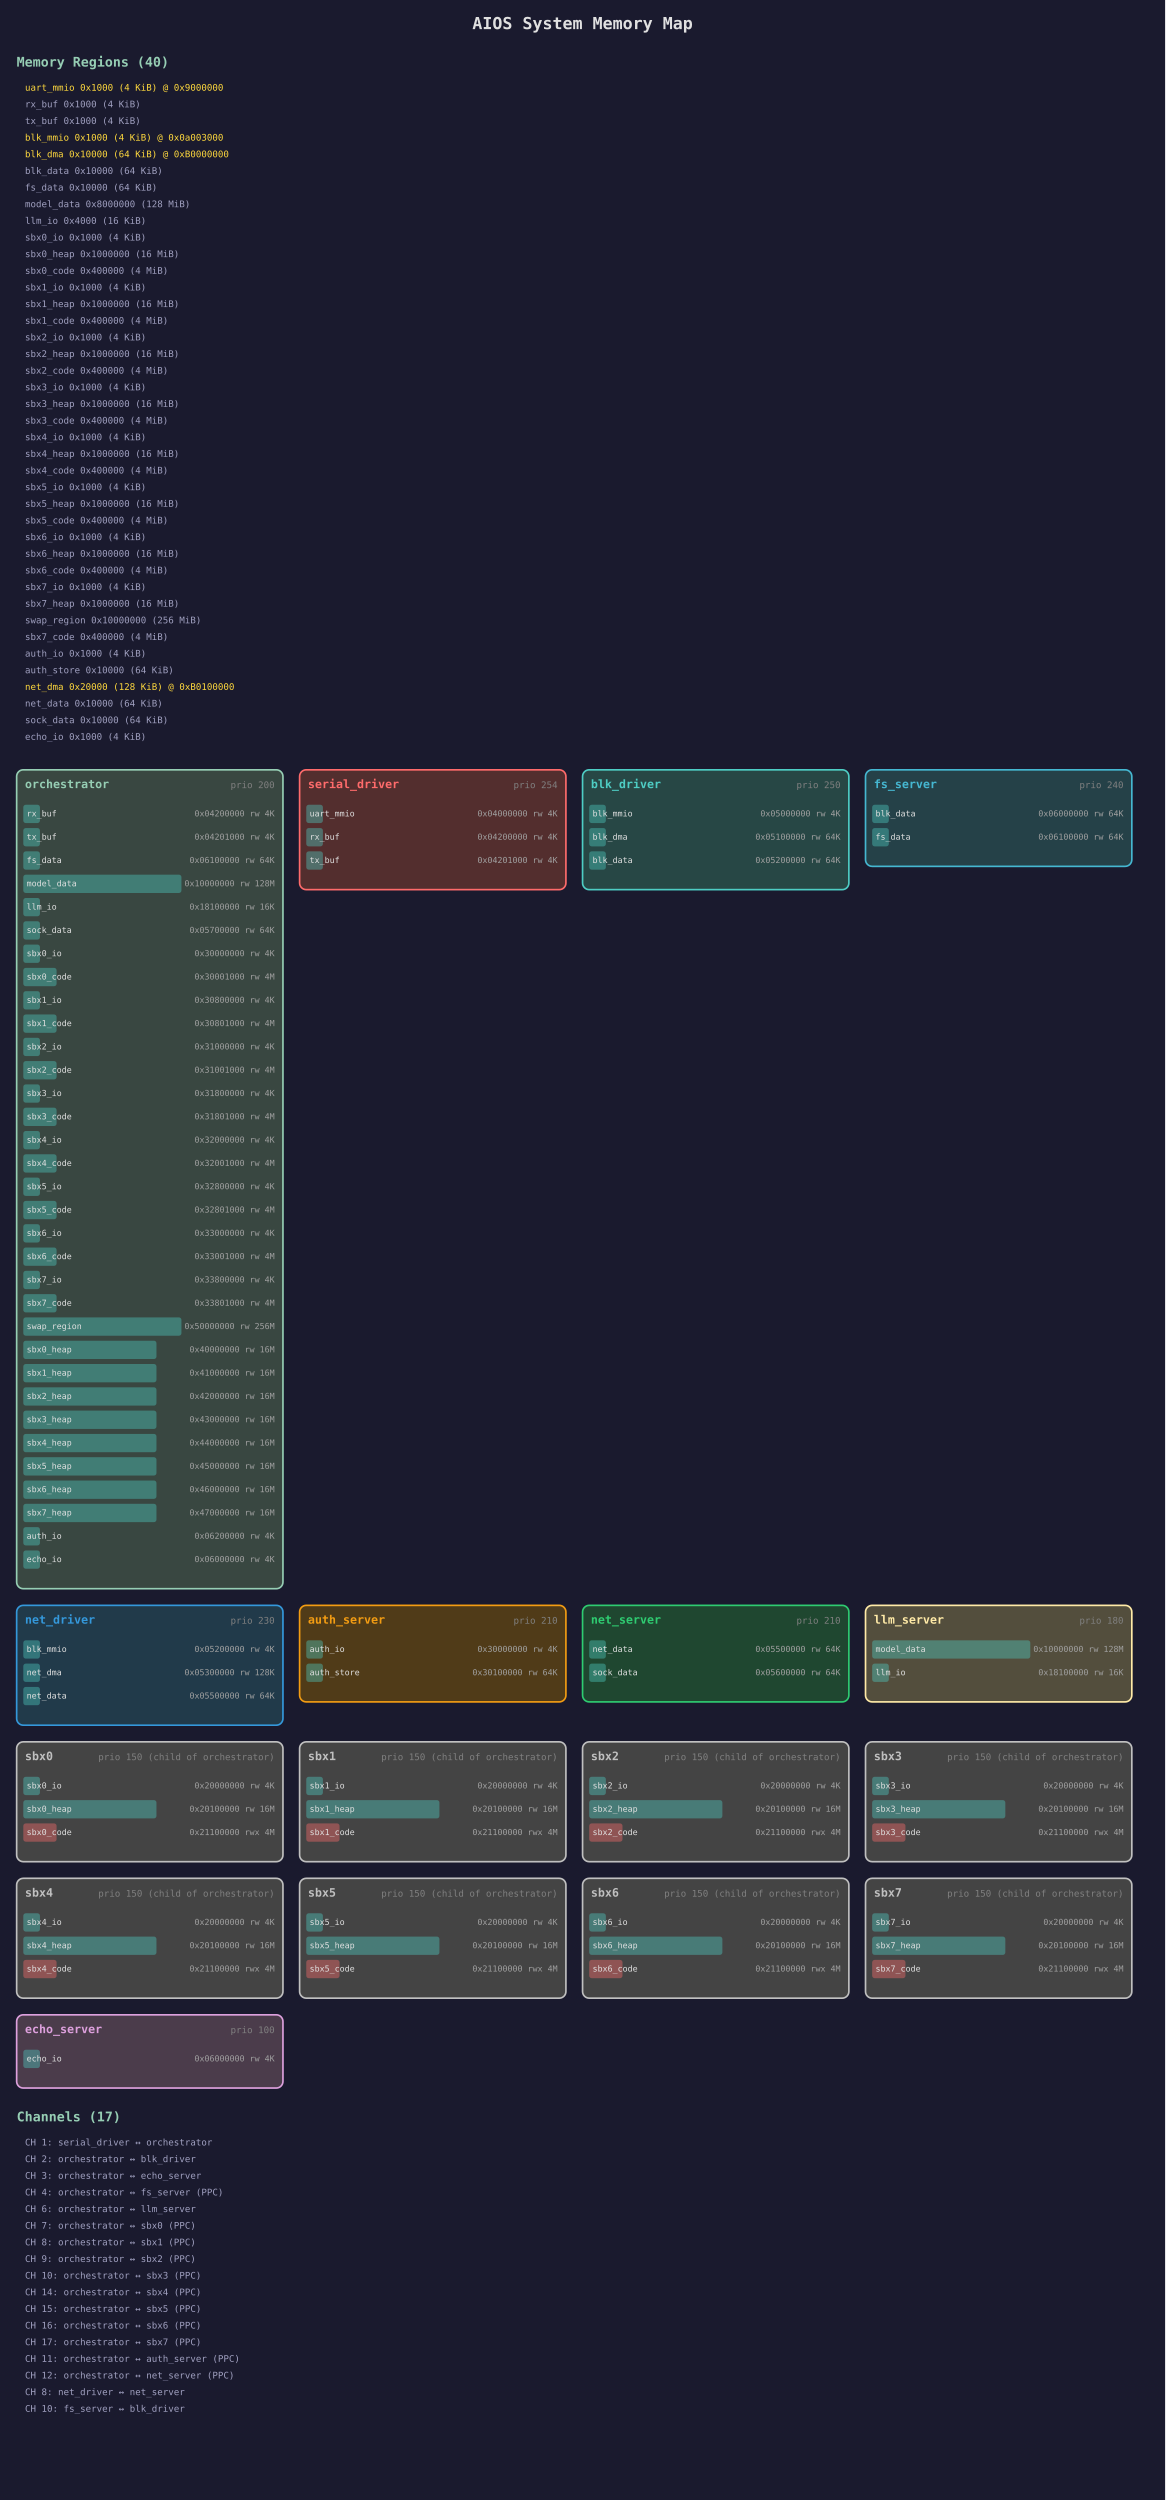
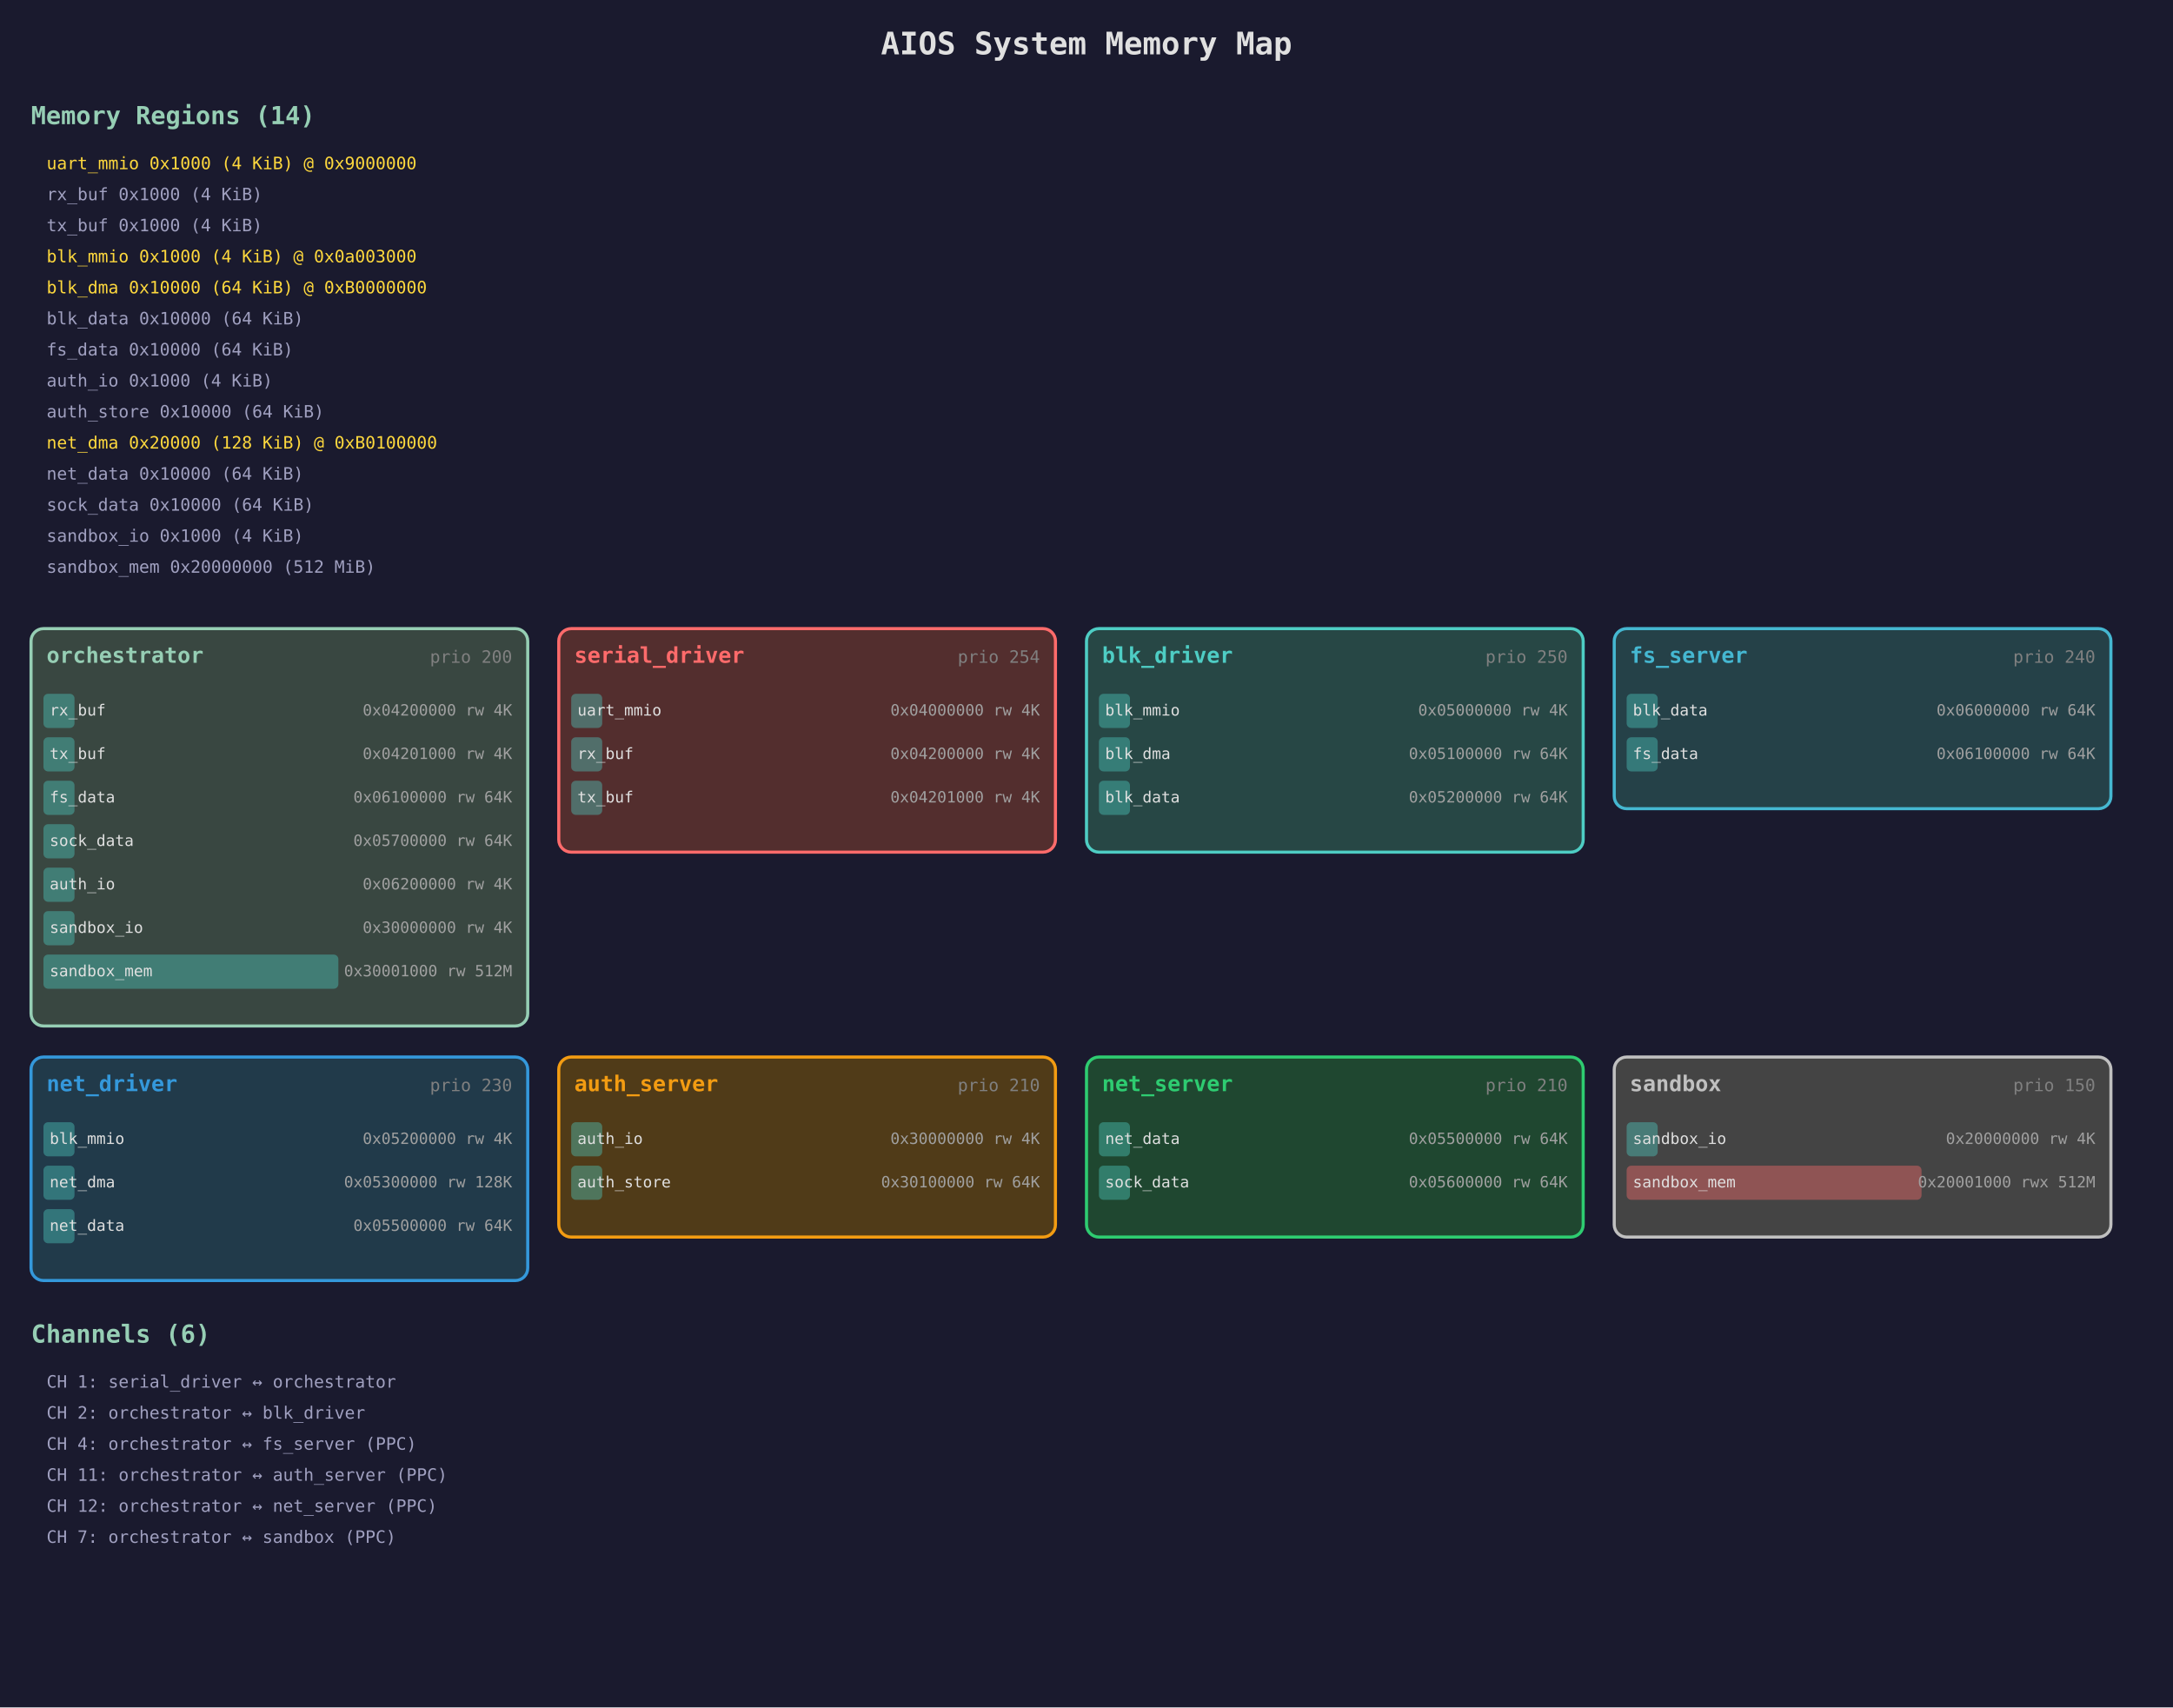
- <svg xmlns="http://www.w3.org/2000/svg" width="1400" height="3004" font-family="Consolas, Monaco, monospace" font-size="12">
-   <rect width="1400" height="3004" fill="#1a1a2e" />
+ <svg xmlns="http://www.w3.org/2000/svg" width="1400" height="1100" font-family="Consolas, Monaco, monospace" font-size="12">
+   <rect width="1400" height="1100" fill="#1a1a2e" />
  <text x="700" y="35" text-anchor="middle" font-size="20" font-weight="bold" fill="#e0e0e0">AIOS System Memory Map</text>
-   <text x="20" y="80" font-size="16" font-weight="bold" fill="#96CEB4">Memory Regions (40)</text>
+   <text x="20" y="80" font-size="16" font-weight="bold" fill="#96CEB4">Memory Regions (14)</text>
  <text x="30" y="109" fill="#FFD93D" font-size="11">uart_mmio                       0x1000  (4 KiB) @ 0x9000000</text>
  <text x="30" y="129" fill="#a0a0c0" font-size="11">rx_buf                          0x1000  (4 KiB)</text>
  <text x="30" y="149" fill="#a0a0c0" font-size="11">tx_buf                          0x1000  (4 KiB)</text>
  <text x="30" y="169" fill="#FFD93D" font-size="11">blk_mmio                        0x1000  (4 KiB) @ 0x0a003000</text>
  <text x="30" y="189" fill="#FFD93D" font-size="11">blk_dma                        0x10000  (64 KiB) @ 0xB0000000</text>
  <text x="30" y="209" fill="#a0a0c0" font-size="11">blk_data                       0x10000  (64 KiB)</text>
  <text x="30" y="229" fill="#a0a0c0" font-size="11">fs_data                        0x10000  (64 KiB)</text>
-   <text x="30" y="249" fill="#a0a0c0" font-size="11">model_data                   0x8000000  (128 MiB)</text>
-   <text x="30" y="269" fill="#a0a0c0" font-size="11">llm_io                          0x4000  (16 KiB)</text>
-   <text x="30" y="289" fill="#a0a0c0" font-size="11">sbx0_io                         0x1000  (4 KiB)</text>
-   <text x="30" y="309" fill="#a0a0c0" font-size="11">sbx0_heap                    0x1000000  (16 MiB)</text>
-   <text x="30" y="329" fill="#a0a0c0" font-size="11">sbx0_code                     0x400000  (4 MiB)</text>
-   <text x="30" y="349" fill="#a0a0c0" font-size="11">sbx1_io                         0x1000  (4 KiB)</text>
-   <text x="30" y="369" fill="#a0a0c0" font-size="11">sbx1_heap                    0x1000000  (16 MiB)</text>
-   <text x="30" y="389" fill="#a0a0c0" font-size="11">sbx1_code                     0x400000  (4 MiB)</text>
-   <text x="30" y="409" fill="#a0a0c0" font-size="11">sbx2_io                         0x1000  (4 KiB)</text>
-   <text x="30" y="429" fill="#a0a0c0" font-size="11">sbx2_heap                    0x1000000  (16 MiB)</text>
-   <text x="30" y="449" fill="#a0a0c0" font-size="11">sbx2_code                     0x400000  (4 MiB)</text>
-   <text x="30" y="469" fill="#a0a0c0" font-size="11">sbx3_io                         0x1000  (4 KiB)</text>
-   <text x="30" y="489" fill="#a0a0c0" font-size="11">sbx3_heap                    0x1000000  (16 MiB)</text>
-   <text x="30" y="509" fill="#a0a0c0" font-size="11">sbx3_code                     0x400000  (4 MiB)</text>
-   <text x="30" y="529" fill="#a0a0c0" font-size="11">sbx4_io                         0x1000  (4 KiB)</text>
-   <text x="30" y="549" fill="#a0a0c0" font-size="11">sbx4_heap                    0x1000000  (16 MiB)</text>
-   <text x="30" y="569" fill="#a0a0c0" font-size="11">sbx4_code                     0x400000  (4 MiB)</text>
-   <text x="30" y="589" fill="#a0a0c0" font-size="11">sbx5_io                         0x1000  (4 KiB)</text>
-   <text x="30" y="609" fill="#a0a0c0" font-size="11">sbx5_heap                    0x1000000  (16 MiB)</text>
-   <text x="30" y="629" fill="#a0a0c0" font-size="11">sbx5_code                     0x400000  (4 MiB)</text>
-   <text x="30" y="649" fill="#a0a0c0" font-size="11">sbx6_io                         0x1000  (4 KiB)</text>
-   <text x="30" y="669" fill="#a0a0c0" font-size="11">sbx6_heap                    0x1000000  (16 MiB)</text>
-   <text x="30" y="689" fill="#a0a0c0" font-size="11">sbx6_code                     0x400000  (4 MiB)</text>
-   <text x="30" y="709" fill="#a0a0c0" font-size="11">sbx7_io                         0x1000  (4 KiB)</text>
-   <text x="30" y="729" fill="#a0a0c0" font-size="11">sbx7_heap                    0x1000000  (16 MiB)</text>
-   <text x="30" y="749" fill="#a0a0c0" font-size="11">swap_region                 0x10000000  (256 MiB)</text>
-   <text x="30" y="769" fill="#a0a0c0" font-size="11">sbx7_code                     0x400000  (4 MiB)</text>
-   <text x="30" y="789" fill="#a0a0c0" font-size="11">auth_io                         0x1000  (4 KiB)</text>
-   <text x="30" y="809" fill="#a0a0c0" font-size="11">auth_store                     0x10000  (64 KiB)</text>
-   <text x="30" y="829" fill="#FFD93D" font-size="11">net_dma                        0x20000  (128 KiB) @ 0xB0100000</text>
-   <text x="30" y="849" fill="#a0a0c0" font-size="11">net_data                       0x10000  (64 KiB)</text>
-   <text x="30" y="869" fill="#a0a0c0" font-size="11">sock_data                      0x10000  (64 KiB)</text>
-   <text x="30" y="889" fill="#a0a0c0" font-size="11">echo_io                         0x1000  (4 KiB)</text>
-   <rect x="20" y="925" width="320" height="984" rx="8" fill="rgb(57,71,65)" stroke="#96CEB4" stroke-width="2" />
-   <text x="30" y="947" font-size="14" font-weight="bold" fill="#96CEB4">orchestrator</text>
-   <text x="330" y="947" text-anchor="end" font-size="11" fill="#808080">prio 200</text>
-   <rect x="28" y="967" width="20" height="22" rx="3" fill="#4ECDC4" opacity="0.4" />
-   <text x="32" y="981" font-size="10" fill="#e0e0e0">rx_buf</text>
-   <text x="330" y="981" text-anchor="end" font-size="10" fill="#a0a0a0">0x04200000 rw 4K</text>
-   <rect x="28" y="995" width="20" height="22" rx="3" fill="#4ECDC4" opacity="0.4" />
-   <text x="32" y="1009" font-size="10" fill="#e0e0e0">tx_buf</text>
-   <text x="330" y="1009" text-anchor="end" font-size="10" fill="#a0a0a0">0x04201000 rw 4K</text>
-   <rect x="28" y="1023" width="20" height="22" rx="3" fill="#4ECDC4" opacity="0.4" />
-   <text x="32" y="1037" font-size="10" fill="#e0e0e0">fs_data</text>
-   <text x="330" y="1037" text-anchor="end" font-size="10" fill="#a0a0a0">0x06100000 rw 64K</text>
-   <rect x="28" y="1051" width="190" height="22" rx="3" fill="#4ECDC4" opacity="0.4" />
-   <text x="32" y="1065" font-size="10" fill="#e0e0e0">model_data</text>
-   <text x="330" y="1065" text-anchor="end" font-size="10" fill="#a0a0a0">0x10000000 rw 128M</text>
-   <rect x="28" y="1079" width="20" height="22" rx="3" fill="#4ECDC4" opacity="0.4" />
-   <text x="32" y="1093" font-size="10" fill="#e0e0e0">llm_io</text>
-   <text x="330" y="1093" text-anchor="end" font-size="10" fill="#a0a0a0">0x18100000 rw 16K</text>
-   <rect x="28" y="1107" width="20" height="22" rx="3" fill="#4ECDC4" opacity="0.4" />
-   <text x="32" y="1121" font-size="10" fill="#e0e0e0">sock_data</text>
-   <text x="330" y="1121" text-anchor="end" font-size="10" fill="#a0a0a0">0x05700000 rw 64K</text>
-   <rect x="28" y="1135" width="20" height="22" rx="3" fill="#4ECDC4" opacity="0.4" />
-   <text x="32" y="1149" font-size="10" fill="#e0e0e0">sbx0_io</text>
-   <text x="330" y="1149" text-anchor="end" font-size="10" fill="#a0a0a0">0x30000000 rw 4K</text>
-   <rect x="28" y="1163" width="40" height="22" rx="3" fill="#4ECDC4" opacity="0.4" />
-   <text x="32" y="1177" font-size="10" fill="#e0e0e0">sbx0_code</text>
-   <text x="330" y="1177" text-anchor="end" font-size="10" fill="#a0a0a0">0x30001000 rw 4M</text>
-   <rect x="28" y="1191" width="20" height="22" rx="3" fill="#4ECDC4" opacity="0.4" />
-   <text x="32" y="1205" font-size="10" fill="#e0e0e0">sbx1_io</text>
-   <text x="330" y="1205" text-anchor="end" font-size="10" fill="#a0a0a0">0x30800000 rw 4K</text>
-   <rect x="28" y="1219" width="40" height="22" rx="3" fill="#4ECDC4" opacity="0.4" />
-   <text x="32" y="1233" font-size="10" fill="#e0e0e0">sbx1_code</text>
-   <text x="330" y="1233" text-anchor="end" font-size="10" fill="#a0a0a0">0x30801000 rw 4M</text>
-   <rect x="28" y="1247" width="20" height="22" rx="3" fill="#4ECDC4" opacity="0.4" />
-   <text x="32" y="1261" font-size="10" fill="#e0e0e0">sbx2_io</text>
-   <text x="330" y="1261" text-anchor="end" font-size="10" fill="#a0a0a0">0x31000000 rw 4K</text>
-   <rect x="28" y="1275" width="40" height="22" rx="3" fill="#4ECDC4" opacity="0.4" />
-   <text x="32" y="1289" font-size="10" fill="#e0e0e0">sbx2_code</text>
-   <text x="330" y="1289" text-anchor="end" font-size="10" fill="#a0a0a0">0x31001000 rw 4M</text>
-   <rect x="28" y="1303" width="20" height="22" rx="3" fill="#4ECDC4" opacity="0.4" />
-   <text x="32" y="1317" font-size="10" fill="#e0e0e0">sbx3_io</text>
-   <text x="330" y="1317" text-anchor="end" font-size="10" fill="#a0a0a0">0x31800000 rw 4K</text>
-   <rect x="28" y="1331" width="40" height="22" rx="3" fill="#4ECDC4" opacity="0.4" />
-   <text x="32" y="1345" font-size="10" fill="#e0e0e0">sbx3_code</text>
-   <text x="330" y="1345" text-anchor="end" font-size="10" fill="#a0a0a0">0x31801000 rw 4M</text>
-   <rect x="28" y="1359" width="20" height="22" rx="3" fill="#4ECDC4" opacity="0.4" />
-   <text x="32" y="1373" font-size="10" fill="#e0e0e0">sbx4_io</text>
-   <text x="330" y="1373" text-anchor="end" font-size="10" fill="#a0a0a0">0x32000000 rw 4K</text>
-   <rect x="28" y="1387" width="40" height="22" rx="3" fill="#4ECDC4" opacity="0.4" />
-   <text x="32" y="1401" font-size="10" fill="#e0e0e0">sbx4_code</text>
-   <text x="330" y="1401" text-anchor="end" font-size="10" fill="#a0a0a0">0x32001000 rw 4M</text>
-   <rect x="28" y="1415" width="20" height="22" rx="3" fill="#4ECDC4" opacity="0.4" />
-   <text x="32" y="1429" font-size="10" fill="#e0e0e0">sbx5_io</text>
-   <text x="330" y="1429" text-anchor="end" font-size="10" fill="#a0a0a0">0x32800000 rw 4K</text>
-   <rect x="28" y="1443" width="40" height="22" rx="3" fill="#4ECDC4" opacity="0.4" />
-   <text x="32" y="1457" font-size="10" fill="#e0e0e0">sbx5_code</text>
-   <text x="330" y="1457" text-anchor="end" font-size="10" fill="#a0a0a0">0x32801000 rw 4M</text>
-   <rect x="28" y="1471" width="20" height="22" rx="3" fill="#4ECDC4" opacity="0.4" />
-   <text x="32" y="1485" font-size="10" fill="#e0e0e0">sbx6_io</text>
-   <text x="330" y="1485" text-anchor="end" font-size="10" fill="#a0a0a0">0x33000000 rw 4K</text>
-   <rect x="28" y="1499" width="40" height="22" rx="3" fill="#4ECDC4" opacity="0.4" />
-   <text x="32" y="1513" font-size="10" fill="#e0e0e0">sbx6_code</text>
-   <text x="330" y="1513" text-anchor="end" font-size="10" fill="#a0a0a0">0x33001000 rw 4M</text>
-   <rect x="28" y="1527" width="20" height="22" rx="3" fill="#4ECDC4" opacity="0.4" />
-   <text x="32" y="1541" font-size="10" fill="#e0e0e0">sbx7_io</text>
-   <text x="330" y="1541" text-anchor="end" font-size="10" fill="#a0a0a0">0x33800000 rw 4K</text>
-   <rect x="28" y="1555" width="40" height="22" rx="3" fill="#4ECDC4" opacity="0.4" />
-   <text x="32" y="1569" font-size="10" fill="#e0e0e0">sbx7_code</text>
-   <text x="330" y="1569" text-anchor="end" font-size="10" fill="#a0a0a0">0x33801000 rw 4M</text>
-   <rect x="28" y="1583" width="190" height="22" rx="3" fill="#4ECDC4" opacity="0.4" />
-   <text x="32" y="1597" font-size="10" fill="#e0e0e0">swap_region</text>
-   <text x="330" y="1597" text-anchor="end" font-size="10" fill="#a0a0a0">0x50000000 rw 256M</text>
-   <rect x="28" y="1611" width="160" height="22" rx="3" fill="#4ECDC4" opacity="0.4" />
-   <text x="32" y="1625" font-size="10" fill="#e0e0e0">sbx0_heap</text>
-   <text x="330" y="1625" text-anchor="end" font-size="10" fill="#a0a0a0">0x40000000 rw 16M</text>
-   <rect x="28" y="1639" width="160" height="22" rx="3" fill="#4ECDC4" opacity="0.4" />
-   <text x="32" y="1653" font-size="10" fill="#e0e0e0">sbx1_heap</text>
-   <text x="330" y="1653" text-anchor="end" font-size="10" fill="#a0a0a0">0x41000000 rw 16M</text>
-   <rect x="28" y="1667" width="160" height="22" rx="3" fill="#4ECDC4" opacity="0.4" />
-   <text x="32" y="1681" font-size="10" fill="#e0e0e0">sbx2_heap</text>
-   <text x="330" y="1681" text-anchor="end" font-size="10" fill="#a0a0a0">0x42000000 rw 16M</text>
-   <rect x="28" y="1695" width="160" height="22" rx="3" fill="#4ECDC4" opacity="0.4" />
-   <text x="32" y="1709" font-size="10" fill="#e0e0e0">sbx3_heap</text>
-   <text x="330" y="1709" text-anchor="end" font-size="10" fill="#a0a0a0">0x43000000 rw 16M</text>
-   <rect x="28" y="1723" width="160" height="22" rx="3" fill="#4ECDC4" opacity="0.4" />
-   <text x="32" y="1737" font-size="10" fill="#e0e0e0">sbx4_heap</text>
-   <text x="330" y="1737" text-anchor="end" font-size="10" fill="#a0a0a0">0x44000000 rw 16M</text>
-   <rect x="28" y="1751" width="160" height="22" rx="3" fill="#4ECDC4" opacity="0.4" />
-   <text x="32" y="1765" font-size="10" fill="#e0e0e0">sbx5_heap</text>
-   <text x="330" y="1765" text-anchor="end" font-size="10" fill="#a0a0a0">0x45000000 rw 16M</text>
-   <rect x="28" y="1779" width="160" height="22" rx="3" fill="#4ECDC4" opacity="0.4" />
-   <text x="32" y="1793" font-size="10" fill="#e0e0e0">sbx6_heap</text>
-   <text x="330" y="1793" text-anchor="end" font-size="10" fill="#a0a0a0">0x46000000 rw 16M</text>
-   <rect x="28" y="1807" width="160" height="22" rx="3" fill="#4ECDC4" opacity="0.4" />
-   <text x="32" y="1821" font-size="10" fill="#e0e0e0">sbx7_heap</text>
-   <text x="330" y="1821" text-anchor="end" font-size="10" fill="#a0a0a0">0x47000000 rw 16M</text>
-   <rect x="28" y="1835" width="20" height="22" rx="3" fill="#4ECDC4" opacity="0.4" />
-   <text x="32" y="1849" font-size="10" fill="#e0e0e0">auth_io</text>
-   <text x="330" y="1849" text-anchor="end" font-size="10" fill="#a0a0a0">0x06200000 rw 4K</text>
-   <rect x="28" y="1863" width="20" height="22" rx="3" fill="#4ECDC4" opacity="0.4" />
-   <text x="32" y="1877" font-size="10" fill="#e0e0e0">echo_io</text>
-   <text x="330" y="1877" text-anchor="end" font-size="10" fill="#a0a0a0">0x06000000 rw 4K</text>
-   <rect x="360" y="925" width="320" height="144" rx="8" fill="rgb(83,46,46)" stroke="#FF6B6B" stroke-width="2" />
-   <text x="370" y="947" font-size="14" font-weight="bold" fill="#FF6B6B">serial_driver</text>
-   <text x="670" y="947" text-anchor="end" font-size="11" fill="#808080">prio 254</text>
-   <rect x="368" y="967" width="20" height="22" rx="3" fill="#4ECDC4" opacity="0.4" />
-   <text x="372" y="981" font-size="10" fill="#e0e0e0">uart_mmio</text>
-   <text x="670" y="981" text-anchor="end" font-size="10" fill="#a0a0a0">0x04000000 rw 4K</text>
-   <rect x="368" y="995" width="20" height="22" rx="3" fill="#4ECDC4" opacity="0.4" />
-   <text x="372" y="1009" font-size="10" fill="#e0e0e0">rx_buf</text>
-   <text x="670" y="1009" text-anchor="end" font-size="10" fill="#a0a0a0">0x04200000 rw 4K</text>
-   <rect x="368" y="1023" width="20" height="22" rx="3" fill="#4ECDC4" opacity="0.4" />
-   <text x="372" y="1037" font-size="10" fill="#e0e0e0">tx_buf</text>
-   <text x="670" y="1037" text-anchor="end" font-size="10" fill="#a0a0a0">0x04201000 rw 4K</text>
-   <rect x="700" y="925" width="320" height="144" rx="8" fill="rgb(39,71,69)" stroke="#4ECDC4" stroke-width="2" />
-   <text x="710" y="947" font-size="14" font-weight="bold" fill="#4ECDC4">blk_driver</text>
-   <text x="1010" y="947" text-anchor="end" font-size="11" fill="#808080">prio 250</text>
-   <rect x="708" y="967" width="20" height="22" rx="3" fill="#4ECDC4" opacity="0.4" />
-   <text x="712" y="981" font-size="10" fill="#e0e0e0">blk_mmio</text>
-   <text x="1010" y="981" text-anchor="end" font-size="10" fill="#a0a0a0">0x05000000 rw 4K</text>
-   <rect x="708" y="995" width="20" height="22" rx="3" fill="#4ECDC4" opacity="0.4" />
-   <text x="712" y="1009" font-size="10" fill="#e0e0e0">blk_dma</text>
-   <text x="1010" y="1009" text-anchor="end" font-size="10" fill="#a0a0a0">0x05100000 rw 64K</text>
-   <rect x="708" y="1023" width="20" height="22" rx="3" fill="#4ECDC4" opacity="0.4" />
-   <text x="712" y="1037" font-size="10" fill="#e0e0e0">blk_data</text>
-   <text x="1010" y="1037" text-anchor="end" font-size="10" fill="#a0a0a0">0x05200000 rw 64K</text>
-   <rect x="1040" y="925" width="320" height="116" rx="8" fill="rgb(37,65,72)" stroke="#45B7D1" stroke-width="2" />
-   <text x="1050" y="947" font-size="14" font-weight="bold" fill="#45B7D1">fs_server</text>
-   <text x="1350" y="947" text-anchor="end" font-size="11" fill="#808080">prio 240</text>
-   <rect x="1048" y="967" width="20" height="22" rx="3" fill="#4ECDC4" opacity="0.4" />
-   <text x="1052" y="981" font-size="10" fill="#e0e0e0">blk_data</text>
-   <text x="1350" y="981" text-anchor="end" font-size="10" fill="#a0a0a0">0x06000000 rw 64K</text>
-   <rect x="1048" y="995" width="20" height="22" rx="3" fill="#4ECDC4" opacity="0.4" />
-   <text x="1052" y="1009" font-size="10" fill="#e0e0e0">fs_data</text>
-   <text x="1350" y="1009" text-anchor="end" font-size="10" fill="#a0a0a0">0x06100000 rw 64K</text>
-   <rect x="20" y="1929" width="320" height="144" rx="8" fill="rgb(33,58,74)" stroke="#3498DB" stroke-width="2" />
-   <text x="30" y="1951" font-size="14" font-weight="bold" fill="#3498DB">net_driver</text>
-   <text x="330" y="1951" text-anchor="end" font-size="11" fill="#808080">prio 230</text>
-   <rect x="28" y="1971" width="20" height="22" rx="3" fill="#4ECDC4" opacity="0.4" />
-   <text x="32" y="1985" font-size="10" fill="#e0e0e0">blk_mmio</text>
-   <text x="330" y="1985" text-anchor="end" font-size="10" fill="#a0a0a0">0x05200000 rw 4K</text>
-   <rect x="28" y="1999" width="20" height="22" rx="3" fill="#4ECDC4" opacity="0.4" />
-   <text x="32" y="2013" font-size="10" fill="#e0e0e0">net_dma</text>
-   <text x="330" y="2013" text-anchor="end" font-size="10" fill="#a0a0a0">0x05300000 rw 128K</text>
-   <rect x="28" y="2027" width="20" height="22" rx="3" fill="#4ECDC4" opacity="0.4" />
-   <text x="32" y="2041" font-size="10" fill="#e0e0e0">net_data</text>
-   <text x="330" y="2041" text-anchor="end" font-size="10" fill="#a0a0a0">0x05500000 rw 64K</text>
-   <rect x="360" y="1929" width="320" height="116" rx="8" fill="rgb(80,59,24)" stroke="#F39C12" stroke-width="2" />
-   <text x="370" y="1951" font-size="14" font-weight="bold" fill="#F39C12">auth_server</text>
-   <text x="670" y="1951" text-anchor="end" font-size="11" fill="#808080">prio 210</text>
-   <rect x="368" y="1971" width="20" height="22" rx="3" fill="#4ECDC4" opacity="0.4" />
-   <text x="372" y="1985" font-size="10" fill="#e0e0e0">auth_io</text>
-   <text x="670" y="1985" text-anchor="end" font-size="10" fill="#a0a0a0">0x30000000 rw 4K</text>
-   <rect x="368" y="1999" width="20" height="22" rx="3" fill="#4ECDC4" opacity="0.4" />
-   <text x="372" y="2013" font-size="10" fill="#e0e0e0">auth_store</text>
-   <text x="670" y="2013" text-anchor="end" font-size="10" fill="#a0a0a0">0x30100000 rw 64K</text>
-   <rect x="700" y="1929" width="320" height="116" rx="8" fill="rgb(31,71,48)" stroke="#2ECC71" stroke-width="2" />
-   <text x="710" y="1951" font-size="14" font-weight="bold" fill="#2ECC71">net_server</text>
-   <text x="1010" y="1951" text-anchor="end" font-size="11" fill="#808080">prio 210</text>
-   <rect x="708" y="1971" width="20" height="22" rx="3" fill="#4ECDC4" opacity="0.4" />
-   <text x="712" y="1985" font-size="10" fill="#e0e0e0">net_data</text>
-   <text x="1010" y="1985" text-anchor="end" font-size="10" fill="#a0a0a0">0x05500000 rw 64K</text>
-   <rect x="708" y="1999" width="20" height="22" rx="3" fill="#4ECDC4" opacity="0.4" />
-   <text x="712" y="2013" font-size="10" fill="#e0e0e0">sock_data</text>
-   <text x="1010" y="2013" text-anchor="end" font-size="10" fill="#a0a0a0">0x05600000 rw 64K</text>
-   <rect x="1040" y="1929" width="320" height="116" rx="8" fill="rgb(83,78,61)" stroke="#FFEAA7" stroke-width="2" />
-   <text x="1050" y="1951" font-size="14" font-weight="bold" fill="#FFEAA7">llm_server</text>
-   <text x="1350" y="1951" text-anchor="end" font-size="11" fill="#808080">prio 180</text>
-   <rect x="1048" y="1971" width="190" height="22" rx="3" fill="#4ECDC4" opacity="0.4" />
-   <text x="1052" y="1985" font-size="10" fill="#e0e0e0">model_data</text>
-   <text x="1350" y="1985" text-anchor="end" font-size="10" fill="#a0a0a0">0x10000000 rw 128M</text>
-   <rect x="1048" y="1999" width="20" height="22" rx="3" fill="#4ECDC4" opacity="0.4" />
-   <text x="1052" y="2013" font-size="10" fill="#e0e0e0">llm_io</text>
-   <text x="1350" y="2013" text-anchor="end" font-size="10" fill="#a0a0a0">0x18100000 rw 16K</text>
-   <rect x="20" y="2093" width="320" height="144" rx="8" fill="rgb(68,68,68)" stroke="#C0C0C0" stroke-width="2" />
-   <text x="30" y="2115" font-size="14" font-weight="bold" fill="#C0C0C0">sbx0</text>
-   <text x="330" y="2115" text-anchor="end" font-size="11" fill="#808080">prio 150 (child of orchestrator)</text>
-   <rect x="28" y="2135" width="20" height="22" rx="3" fill="#4ECDC4" opacity="0.4" />
-   <text x="32" y="2149" font-size="10" fill="#e0e0e0">sbx0_io</text>
-   <text x="330" y="2149" text-anchor="end" font-size="10" fill="#a0a0a0">0x20000000 rw 4K</text>
-   <rect x="28" y="2163" width="160" height="22" rx="3" fill="#4ECDC4" opacity="0.4" />
-   <text x="32" y="2177" font-size="10" fill="#e0e0e0">sbx0_heap</text>
-   <text x="330" y="2177" text-anchor="end" font-size="10" fill="#a0a0a0">0x20100000 rw 16M</text>
-   <rect x="28" y="2191" width="40" height="22" rx="3" fill="#FF6B6B" opacity="0.4" />
-   <text x="32" y="2205" font-size="10" fill="#e0e0e0">sbx0_code</text>
-   <text x="330" y="2205" text-anchor="end" font-size="10" fill="#a0a0a0">0x21100000 rwx 4M</text>
-   <rect x="360" y="2093" width="320" height="144" rx="8" fill="rgb(68,68,68)" stroke="#C0C0C0" stroke-width="2" />
-   <text x="370" y="2115" font-size="14" font-weight="bold" fill="#C0C0C0">sbx1</text>
-   <text x="670" y="2115" text-anchor="end" font-size="11" fill="#808080">prio 150 (child of orchestrator)</text>
-   <rect x="368" y="2135" width="20" height="22" rx="3" fill="#4ECDC4" opacity="0.4" />
-   <text x="372" y="2149" font-size="10" fill="#e0e0e0">sbx1_io</text>
-   <text x="670" y="2149" text-anchor="end" font-size="10" fill="#a0a0a0">0x20000000 rw 4K</text>
-   <rect x="368" y="2163" width="160" height="22" rx="3" fill="#4ECDC4" opacity="0.4" />
-   <text x="372" y="2177" font-size="10" fill="#e0e0e0">sbx1_heap</text>
-   <text x="670" y="2177" text-anchor="end" font-size="10" fill="#a0a0a0">0x20100000 rw 16M</text>
-   <rect x="368" y="2191" width="40" height="22" rx="3" fill="#FF6B6B" opacity="0.4" />
-   <text x="372" y="2205" font-size="10" fill="#e0e0e0">sbx1_code</text>
-   <text x="670" y="2205" text-anchor="end" font-size="10" fill="#a0a0a0">0x21100000 rwx 4M</text>
-   <rect x="700" y="2093" width="320" height="144" rx="8" fill="rgb(68,68,68)" stroke="#C0C0C0" stroke-width="2" />
-   <text x="710" y="2115" font-size="14" font-weight="bold" fill="#C0C0C0">sbx2</text>
-   <text x="1010" y="2115" text-anchor="end" font-size="11" fill="#808080">prio 150 (child of orchestrator)</text>
-   <rect x="708" y="2135" width="20" height="22" rx="3" fill="#4ECDC4" opacity="0.4" />
-   <text x="712" y="2149" font-size="10" fill="#e0e0e0">sbx2_io</text>
-   <text x="1010" y="2149" text-anchor="end" font-size="10" fill="#a0a0a0">0x20000000 rw 4K</text>
-   <rect x="708" y="2163" width="160" height="22" rx="3" fill="#4ECDC4" opacity="0.4" />
-   <text x="712" y="2177" font-size="10" fill="#e0e0e0">sbx2_heap</text>
-   <text x="1010" y="2177" text-anchor="end" font-size="10" fill="#a0a0a0">0x20100000 rw 16M</text>
-   <rect x="708" y="2191" width="40" height="22" rx="3" fill="#FF6B6B" opacity="0.4" />
-   <text x="712" y="2205" font-size="10" fill="#e0e0e0">sbx2_code</text>
-   <text x="1010" y="2205" text-anchor="end" font-size="10" fill="#a0a0a0">0x21100000 rwx 4M</text>
-   <rect x="1040" y="2093" width="320" height="144" rx="8" fill="rgb(68,68,68)" stroke="#C0C0C0" stroke-width="2" />
-   <text x="1050" y="2115" font-size="14" font-weight="bold" fill="#C0C0C0">sbx3</text>
-   <text x="1350" y="2115" text-anchor="end" font-size="11" fill="#808080">prio 150 (child of orchestrator)</text>
-   <rect x="1048" y="2135" width="20" height="22" rx="3" fill="#4ECDC4" opacity="0.4" />
-   <text x="1052" y="2149" font-size="10" fill="#e0e0e0">sbx3_io</text>
-   <text x="1350" y="2149" text-anchor="end" font-size="10" fill="#a0a0a0">0x20000000 rw 4K</text>
-   <rect x="1048" y="2163" width="160" height="22" rx="3" fill="#4ECDC4" opacity="0.4" />
-   <text x="1052" y="2177" font-size="10" fill="#e0e0e0">sbx3_heap</text>
-   <text x="1350" y="2177" text-anchor="end" font-size="10" fill="#a0a0a0">0x20100000 rw 16M</text>
-   <rect x="1048" y="2191" width="40" height="22" rx="3" fill="#FF6B6B" opacity="0.4" />
-   <text x="1052" y="2205" font-size="10" fill="#e0e0e0">sbx3_code</text>
-   <text x="1350" y="2205" text-anchor="end" font-size="10" fill="#a0a0a0">0x21100000 rwx 4M</text>
-   <rect x="20" y="2257" width="320" height="144" rx="8" fill="rgb(68,68,68)" stroke="#C0C0C0" stroke-width="2" />
-   <text x="30" y="2279" font-size="14" font-weight="bold" fill="#C0C0C0">sbx4</text>
-   <text x="330" y="2279" text-anchor="end" font-size="11" fill="#808080">prio 150 (child of orchestrator)</text>
-   <rect x="28" y="2299" width="20" height="22" rx="3" fill="#4ECDC4" opacity="0.4" />
-   <text x="32" y="2313" font-size="10" fill="#e0e0e0">sbx4_io</text>
-   <text x="330" y="2313" text-anchor="end" font-size="10" fill="#a0a0a0">0x20000000 rw 4K</text>
-   <rect x="28" y="2327" width="160" height="22" rx="3" fill="#4ECDC4" opacity="0.4" />
-   <text x="32" y="2341" font-size="10" fill="#e0e0e0">sbx4_heap</text>
-   <text x="330" y="2341" text-anchor="end" font-size="10" fill="#a0a0a0">0x20100000 rw 16M</text>
-   <rect x="28" y="2355" width="40" height="22" rx="3" fill="#FF6B6B" opacity="0.4" />
-   <text x="32" y="2369" font-size="10" fill="#e0e0e0">sbx4_code</text>
-   <text x="330" y="2369" text-anchor="end" font-size="10" fill="#a0a0a0">0x21100000 rwx 4M</text>
-   <rect x="360" y="2257" width="320" height="144" rx="8" fill="rgb(68,68,68)" stroke="#C0C0C0" stroke-width="2" />
-   <text x="370" y="2279" font-size="14" font-weight="bold" fill="#C0C0C0">sbx5</text>
-   <text x="670" y="2279" text-anchor="end" font-size="11" fill="#808080">prio 150 (child of orchestrator)</text>
-   <rect x="368" y="2299" width="20" height="22" rx="3" fill="#4ECDC4" opacity="0.4" />
-   <text x="372" y="2313" font-size="10" fill="#e0e0e0">sbx5_io</text>
-   <text x="670" y="2313" text-anchor="end" font-size="10" fill="#a0a0a0">0x20000000 rw 4K</text>
-   <rect x="368" y="2327" width="160" height="22" rx="3" fill="#4ECDC4" opacity="0.4" />
-   <text x="372" y="2341" font-size="10" fill="#e0e0e0">sbx5_heap</text>
-   <text x="670" y="2341" text-anchor="end" font-size="10" fill="#a0a0a0">0x20100000 rw 16M</text>
-   <rect x="368" y="2355" width="40" height="22" rx="3" fill="#FF6B6B" opacity="0.4" />
-   <text x="372" y="2369" font-size="10" fill="#e0e0e0">sbx5_code</text>
-   <text x="670" y="2369" text-anchor="end" font-size="10" fill="#a0a0a0">0x21100000 rwx 4M</text>
-   <rect x="700" y="2257" width="320" height="144" rx="8" fill="rgb(68,68,68)" stroke="#C0C0C0" stroke-width="2" />
-   <text x="710" y="2279" font-size="14" font-weight="bold" fill="#C0C0C0">sbx6</text>
-   <text x="1010" y="2279" text-anchor="end" font-size="11" fill="#808080">prio 150 (child of orchestrator)</text>
-   <rect x="708" y="2299" width="20" height="22" rx="3" fill="#4ECDC4" opacity="0.4" />
-   <text x="712" y="2313" font-size="10" fill="#e0e0e0">sbx6_io</text>
-   <text x="1010" y="2313" text-anchor="end" font-size="10" fill="#a0a0a0">0x20000000 rw 4K</text>
-   <rect x="708" y="2327" width="160" height="22" rx="3" fill="#4ECDC4" opacity="0.4" />
-   <text x="712" y="2341" font-size="10" fill="#e0e0e0">sbx6_heap</text>
-   <text x="1010" y="2341" text-anchor="end" font-size="10" fill="#a0a0a0">0x20100000 rw 16M</text>
-   <rect x="708" y="2355" width="40" height="22" rx="3" fill="#FF6B6B" opacity="0.4" />
-   <text x="712" y="2369" font-size="10" fill="#e0e0e0">sbx6_code</text>
-   <text x="1010" y="2369" text-anchor="end" font-size="10" fill="#a0a0a0">0x21100000 rwx 4M</text>
-   <rect x="1040" y="2257" width="320" height="144" rx="8" fill="rgb(68,68,68)" stroke="#C0C0C0" stroke-width="2" />
-   <text x="1050" y="2279" font-size="14" font-weight="bold" fill="#C0C0C0">sbx7</text>
-   <text x="1350" y="2279" text-anchor="end" font-size="11" fill="#808080">prio 150 (child of orchestrator)</text>
-   <rect x="1048" y="2299" width="20" height="22" rx="3" fill="#4ECDC4" opacity="0.4" />
-   <text x="1052" y="2313" font-size="10" fill="#e0e0e0">sbx7_io</text>
-   <text x="1350" y="2313" text-anchor="end" font-size="10" fill="#a0a0a0">0x20000000 rw 4K</text>
-   <rect x="1048" y="2327" width="160" height="22" rx="3" fill="#4ECDC4" opacity="0.4" />
-   <text x="1052" y="2341" font-size="10" fill="#e0e0e0">sbx7_heap</text>
-   <text x="1350" y="2341" text-anchor="end" font-size="10" fill="#a0a0a0">0x20100000 rw 16M</text>
-   <rect x="1048" y="2355" width="40" height="22" rx="3" fill="#FF6B6B" opacity="0.4" />
-   <text x="1052" y="2369" font-size="10" fill="#e0e0e0">sbx7_code</text>
-   <text x="1350" y="2369" text-anchor="end" font-size="10" fill="#a0a0a0">0x21100000 rwx 4M</text>
-   <rect x="20" y="2421" width="320" height="88" rx="8" fill="rgb(75,60,75)" stroke="#DDA0DD" stroke-width="2" />
-   <text x="30" y="2443" font-size="14" font-weight="bold" fill="#DDA0DD">echo_server</text>
-   <text x="330" y="2443" text-anchor="end" font-size="11" fill="#808080">prio 100</text>
-   <rect x="28" y="2463" width="20" height="22" rx="3" fill="#4ECDC4" opacity="0.4" />
-   <text x="32" y="2477" font-size="10" fill="#e0e0e0">echo_io</text>
-   <text x="330" y="2477" text-anchor="end" font-size="10" fill="#a0a0a0">0x06000000 rw 4K</text>
-   <text x="20" y="2549" font-size="16" font-weight="bold" fill="#96CEB4">Channels (17)</text>
-   <text x="30" y="2578" fill="#a0a0c0" font-size="11">CH  1: serial_driver        ↔ orchestrator        </text>
-   <text x="30" y="2598" fill="#a0a0c0" font-size="11">CH  2: orchestrator         ↔ blk_driver          </text>
-   <text x="30" y="2618" fill="#a0a0c0" font-size="11">CH  3: orchestrator         ↔ echo_server         </text>
-   <text x="30" y="2638" fill="#a0a0c0" font-size="11">CH  4: orchestrator         ↔ fs_server            (PPC)</text>
-   <text x="30" y="2658" fill="#a0a0c0" font-size="11">CH  6: orchestrator         ↔ llm_server          </text>
-   <text x="30" y="2678" fill="#a0a0c0" font-size="11">CH  7: orchestrator         ↔ sbx0                 (PPC)</text>
-   <text x="30" y="2698" fill="#a0a0c0" font-size="11">CH  8: orchestrator         ↔ sbx1                 (PPC)</text>
-   <text x="30" y="2718" fill="#a0a0c0" font-size="11">CH  9: orchestrator         ↔ sbx2                 (PPC)</text>
-   <text x="30" y="2738" fill="#a0a0c0" font-size="11">CH 10: orchestrator         ↔ sbx3                 (PPC)</text>
-   <text x="30" y="2758" fill="#a0a0c0" font-size="11">CH 14: orchestrator         ↔ sbx4                 (PPC)</text>
-   <text x="30" y="2778" fill="#a0a0c0" font-size="11">CH 15: orchestrator         ↔ sbx5                 (PPC)</text>
-   <text x="30" y="2798" fill="#a0a0c0" font-size="11">CH 16: orchestrator         ↔ sbx6                 (PPC)</text>
-   <text x="30" y="2818" fill="#a0a0c0" font-size="11">CH 17: orchestrator         ↔ sbx7                 (PPC)</text>
-   <text x="30" y="2838" fill="#a0a0c0" font-size="11">CH 11: orchestrator         ↔ auth_server          (PPC)</text>
-   <text x="30" y="2858" fill="#a0a0c0" font-size="11">CH 12: orchestrator         ↔ net_server           (PPC)</text>
-   <text x="30" y="2878" fill="#a0a0c0" font-size="11">CH  8: net_driver           ↔ net_server          </text>
-   <text x="30" y="2898" fill="#a0a0c0" font-size="11">CH 10: fs_server            ↔ blk_driver          </text>
+   <text x="30" y="249" fill="#a0a0c0" font-size="11">auth_io                         0x1000  (4 KiB)</text>
+   <text x="30" y="269" fill="#a0a0c0" font-size="11">auth_store                     0x10000  (64 KiB)</text>
+   <text x="30" y="289" fill="#FFD93D" font-size="11">net_dma                        0x20000  (128 KiB) @ 0xB0100000</text>
+   <text x="30" y="309" fill="#a0a0c0" font-size="11">net_data                       0x10000  (64 KiB)</text>
+   <text x="30" y="329" fill="#a0a0c0" font-size="11">sock_data                      0x10000  (64 KiB)</text>
+   <text x="30" y="349" fill="#a0a0c0" font-size="11">sandbox_io                      0x1000  (4 KiB)</text>
+   <text x="30" y="369" fill="#a0a0c0" font-size="11">sandbox_mem                 0x20000000  (512 MiB)</text>
+   <rect x="20" y="405" width="320" height="256" rx="8" fill="rgb(57,71,65)" stroke="#96CEB4" stroke-width="2" />
+   <text x="30" y="427" font-size="14" font-weight="bold" fill="#96CEB4">orchestrator</text>
+   <text x="330" y="427" text-anchor="end" font-size="11" fill="#808080">prio 200</text>
+   <rect x="28" y="447" width="20" height="22" rx="3" fill="#4ECDC4" opacity="0.4" />
+   <text x="32" y="461" font-size="10" fill="#e0e0e0">rx_buf</text>
+   <text x="330" y="461" text-anchor="end" font-size="10" fill="#a0a0a0">0x04200000 rw 4K</text>
+   <rect x="28" y="475" width="20" height="22" rx="3" fill="#4ECDC4" opacity="0.4" />
+   <text x="32" y="489" font-size="10" fill="#e0e0e0">tx_buf</text>
+   <text x="330" y="489" text-anchor="end" font-size="10" fill="#a0a0a0">0x04201000 rw 4K</text>
+   <rect x="28" y="503" width="20" height="22" rx="3" fill="#4ECDC4" opacity="0.4" />
+   <text x="32" y="517" font-size="10" fill="#e0e0e0">fs_data</text>
+   <text x="330" y="517" text-anchor="end" font-size="10" fill="#a0a0a0">0x06100000 rw 64K</text>
+   <rect x="28" y="531" width="20" height="22" rx="3" fill="#4ECDC4" opacity="0.4" />
+   <text x="32" y="545" font-size="10" fill="#e0e0e0">sock_data</text>
+   <text x="330" y="545" text-anchor="end" font-size="10" fill="#a0a0a0">0x05700000 rw 64K</text>
+   <rect x="28" y="559" width="20" height="22" rx="3" fill="#4ECDC4" opacity="0.4" />
+   <text x="32" y="573" font-size="10" fill="#e0e0e0">auth_io</text>
+   <text x="330" y="573" text-anchor="end" font-size="10" fill="#a0a0a0">0x06200000 rw 4K</text>
+   <rect x="28" y="587" width="20" height="22" rx="3" fill="#4ECDC4" opacity="0.4" />
+   <text x="32" y="601" font-size="10" fill="#e0e0e0">sandbox_io</text>
+   <text x="330" y="601" text-anchor="end" font-size="10" fill="#a0a0a0">0x30000000 rw 4K</text>
+   <rect x="28" y="615" width="190" height="22" rx="3" fill="#4ECDC4" opacity="0.4" />
+   <text x="32" y="629" font-size="10" fill="#e0e0e0">sandbox_mem</text>
+   <text x="330" y="629" text-anchor="end" font-size="10" fill="#a0a0a0">0x30001000 rw 512M</text>
+   <rect x="360" y="405" width="320" height="144" rx="8" fill="rgb(83,46,46)" stroke="#FF6B6B" stroke-width="2" />
+   <text x="370" y="427" font-size="14" font-weight="bold" fill="#FF6B6B">serial_driver</text>
+   <text x="670" y="427" text-anchor="end" font-size="11" fill="#808080">prio 254</text>
+   <rect x="368" y="447" width="20" height="22" rx="3" fill="#4ECDC4" opacity="0.4" />
+   <text x="372" y="461" font-size="10" fill="#e0e0e0">uart_mmio</text>
+   <text x="670" y="461" text-anchor="end" font-size="10" fill="#a0a0a0">0x04000000 rw 4K</text>
+   <rect x="368" y="475" width="20" height="22" rx="3" fill="#4ECDC4" opacity="0.4" />
+   <text x="372" y="489" font-size="10" fill="#e0e0e0">rx_buf</text>
+   <text x="670" y="489" text-anchor="end" font-size="10" fill="#a0a0a0">0x04200000 rw 4K</text>
+   <rect x="368" y="503" width="20" height="22" rx="3" fill="#4ECDC4" opacity="0.4" />
+   <text x="372" y="517" font-size="10" fill="#e0e0e0">tx_buf</text>
+   <text x="670" y="517" text-anchor="end" font-size="10" fill="#a0a0a0">0x04201000 rw 4K</text>
+   <rect x="700" y="405" width="320" height="144" rx="8" fill="rgb(39,71,69)" stroke="#4ECDC4" stroke-width="2" />
+   <text x="710" y="427" font-size="14" font-weight="bold" fill="#4ECDC4">blk_driver</text>
+   <text x="1010" y="427" text-anchor="end" font-size="11" fill="#808080">prio 250</text>
+   <rect x="708" y="447" width="20" height="22" rx="3" fill="#4ECDC4" opacity="0.4" />
+   <text x="712" y="461" font-size="10" fill="#e0e0e0">blk_mmio</text>
+   <text x="1010" y="461" text-anchor="end" font-size="10" fill="#a0a0a0">0x05000000 rw 4K</text>
+   <rect x="708" y="475" width="20" height="22" rx="3" fill="#4ECDC4" opacity="0.4" />
+   <text x="712" y="489" font-size="10" fill="#e0e0e0">blk_dma</text>
+   <text x="1010" y="489" text-anchor="end" font-size="10" fill="#a0a0a0">0x05100000 rw 64K</text>
+   <rect x="708" y="503" width="20" height="22" rx="3" fill="#4ECDC4" opacity="0.4" />
+   <text x="712" y="517" font-size="10" fill="#e0e0e0">blk_data</text>
+   <text x="1010" y="517" text-anchor="end" font-size="10" fill="#a0a0a0">0x05200000 rw 64K</text>
+   <rect x="1040" y="405" width="320" height="116" rx="8" fill="rgb(37,65,72)" stroke="#45B7D1" stroke-width="2" />
+   <text x="1050" y="427" font-size="14" font-weight="bold" fill="#45B7D1">fs_server</text>
+   <text x="1350" y="427" text-anchor="end" font-size="11" fill="#808080">prio 240</text>
+   <rect x="1048" y="447" width="20" height="22" rx="3" fill="#4ECDC4" opacity="0.4" />
+   <text x="1052" y="461" font-size="10" fill="#e0e0e0">blk_data</text>
+   <text x="1350" y="461" text-anchor="end" font-size="10" fill="#a0a0a0">0x06000000 rw 64K</text>
+   <rect x="1048" y="475" width="20" height="22" rx="3" fill="#4ECDC4" opacity="0.4" />
+   <text x="1052" y="489" font-size="10" fill="#e0e0e0">fs_data</text>
+   <text x="1350" y="489" text-anchor="end" font-size="10" fill="#a0a0a0">0x06100000 rw 64K</text>
+   <rect x="20" y="681" width="320" height="144" rx="8" fill="rgb(33,58,74)" stroke="#3498DB" stroke-width="2" />
+   <text x="30" y="703" font-size="14" font-weight="bold" fill="#3498DB">net_driver</text>
+   <text x="330" y="703" text-anchor="end" font-size="11" fill="#808080">prio 230</text>
+   <rect x="28" y="723" width="20" height="22" rx="3" fill="#4ECDC4" opacity="0.4" />
+   <text x="32" y="737" font-size="10" fill="#e0e0e0">blk_mmio</text>
+   <text x="330" y="737" text-anchor="end" font-size="10" fill="#a0a0a0">0x05200000 rw 4K</text>
+   <rect x="28" y="751" width="20" height="22" rx="3" fill="#4ECDC4" opacity="0.4" />
+   <text x="32" y="765" font-size="10" fill="#e0e0e0">net_dma</text>
+   <text x="330" y="765" text-anchor="end" font-size="10" fill="#a0a0a0">0x05300000 rw 128K</text>
+   <rect x="28" y="779" width="20" height="22" rx="3" fill="#4ECDC4" opacity="0.4" />
+   <text x="32" y="793" font-size="10" fill="#e0e0e0">net_data</text>
+   <text x="330" y="793" text-anchor="end" font-size="10" fill="#a0a0a0">0x05500000 rw 64K</text>
+   <rect x="360" y="681" width="320" height="116" rx="8" fill="rgb(80,59,24)" stroke="#F39C12" stroke-width="2" />
+   <text x="370" y="703" font-size="14" font-weight="bold" fill="#F39C12">auth_server</text>
+   <text x="670" y="703" text-anchor="end" font-size="11" fill="#808080">prio 210</text>
+   <rect x="368" y="723" width="20" height="22" rx="3" fill="#4ECDC4" opacity="0.4" />
+   <text x="372" y="737" font-size="10" fill="#e0e0e0">auth_io</text>
+   <text x="670" y="737" text-anchor="end" font-size="10" fill="#a0a0a0">0x30000000 rw 4K</text>
+   <rect x="368" y="751" width="20" height="22" rx="3" fill="#4ECDC4" opacity="0.4" />
+   <text x="372" y="765" font-size="10" fill="#e0e0e0">auth_store</text>
+   <text x="670" y="765" text-anchor="end" font-size="10" fill="#a0a0a0">0x30100000 rw 64K</text>
+   <rect x="700" y="681" width="320" height="116" rx="8" fill="rgb(31,71,48)" stroke="#2ECC71" stroke-width="2" />
+   <text x="710" y="703" font-size="14" font-weight="bold" fill="#2ECC71">net_server</text>
+   <text x="1010" y="703" text-anchor="end" font-size="11" fill="#808080">prio 210</text>
+   <rect x="708" y="723" width="20" height="22" rx="3" fill="#4ECDC4" opacity="0.4" />
+   <text x="712" y="737" font-size="10" fill="#e0e0e0">net_data</text>
+   <text x="1010" y="737" text-anchor="end" font-size="10" fill="#a0a0a0">0x05500000 rw 64K</text>
+   <rect x="708" y="751" width="20" height="22" rx="3" fill="#4ECDC4" opacity="0.4" />
+   <text x="712" y="765" font-size="10" fill="#e0e0e0">sock_data</text>
+   <text x="1010" y="765" text-anchor="end" font-size="10" fill="#a0a0a0">0x05600000 rw 64K</text>
+   <rect x="1040" y="681" width="320" height="116" rx="8" fill="rgb(68,68,68)" stroke="#C0C0C0" stroke-width="2" />
+   <text x="1050" y="703" font-size="14" font-weight="bold" fill="#C0C0C0">sandbox</text>
+   <text x="1350" y="703" text-anchor="end" font-size="11" fill="#808080">prio 150</text>
+   <rect x="1048" y="723" width="20" height="22" rx="3" fill="#4ECDC4" opacity="0.4" />
+   <text x="1052" y="737" font-size="10" fill="#e0e0e0">sandbox_io</text>
+   <text x="1350" y="737" text-anchor="end" font-size="10" fill="#a0a0a0">0x20000000 rw 4K</text>
+   <rect x="1048" y="751" width="190" height="22" rx="3" fill="#FF6B6B" opacity="0.4" />
+   <text x="1052" y="765" font-size="10" fill="#e0e0e0">sandbox_mem</text>
+   <text x="1350" y="765" text-anchor="end" font-size="10" fill="#a0a0a0">0x20001000 rwx 512M</text>
+   <text x="20" y="865" font-size="16" font-weight="bold" fill="#96CEB4">Channels (6)</text>
+   <text x="30" y="894" fill="#a0a0c0" font-size="11">CH  1: serial_driver        ↔ orchestrator        </text>
+   <text x="30" y="914" fill="#a0a0c0" font-size="11">CH  2: orchestrator         ↔ blk_driver          </text>
+   <text x="30" y="934" fill="#a0a0c0" font-size="11">CH  4: orchestrator         ↔ fs_server            (PPC)</text>
+   <text x="30" y="954" fill="#a0a0c0" font-size="11">CH 11: orchestrator         ↔ auth_server          (PPC)</text>
+   <text x="30" y="974" fill="#a0a0c0" font-size="11">CH 12: orchestrator         ↔ net_server           (PPC)</text>
+   <text x="30" y="994" fill="#a0a0c0" font-size="11">CH  7: orchestrator         ↔ sandbox              (PPC)</text>
</svg>
